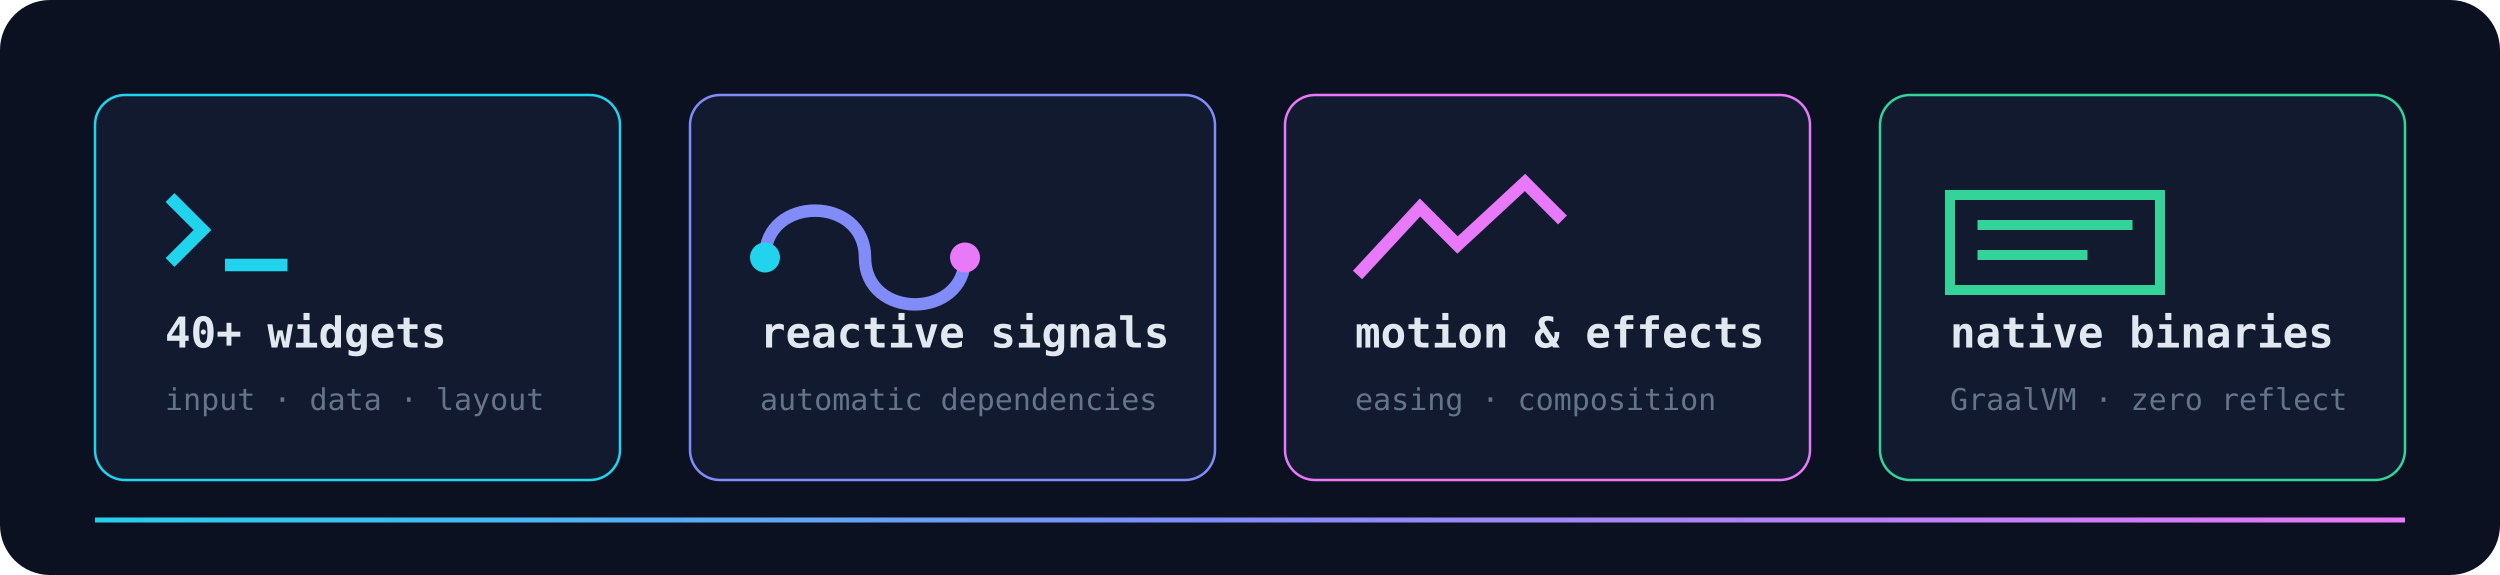
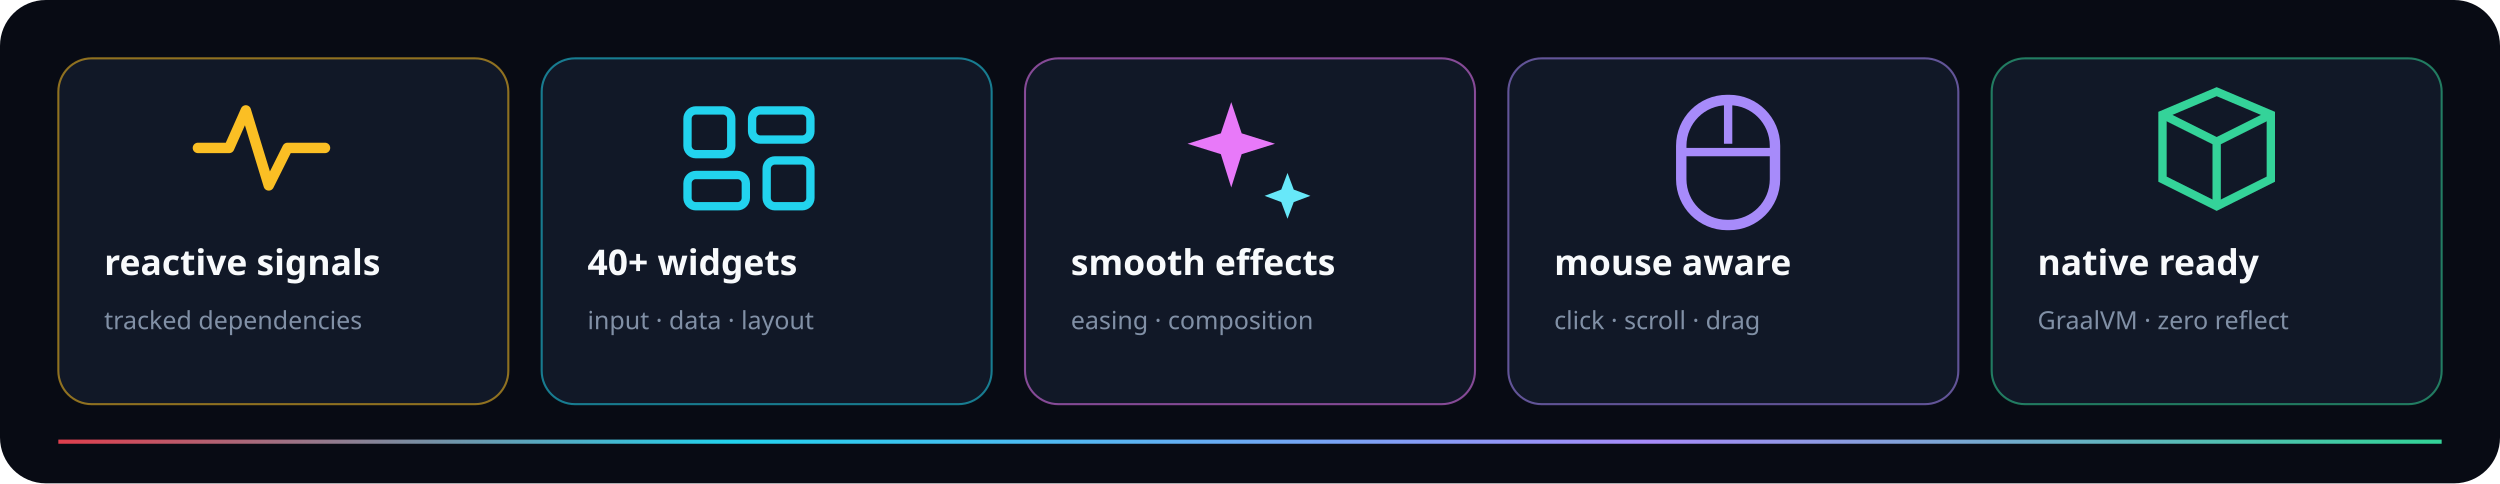
- <svg xmlns="http://www.w3.org/2000/svg" width="1000" height="230" viewBox="0 0 1000 230" role="img" aria-label="glyphora capabilities">
+ <svg xmlns="http://www.w3.org/2000/svg" width="1200" height="232" viewBox="0 0 1200 232" role="img" aria-labelledby="title desc">
  <defs>
-     <linearGradient id="g" x1="40" y1="40" x2="960" y2="190" gradientUnits="userSpaceOnUse">
-       <stop stop-color="#22D3EE" />
-       <stop offset=".5" stop-color="#818CF8" />
-       <stop offset="1" stop-color="#E879F9" />
+     <linearGradient id="edge" x1="35" y1="20" x2="1165" y2="215" gradientUnits="userSpaceOnUse">
+       <stop stop-color="#EF3340" />
+       <stop offset=".3" stop-color="#22D3EE" />
+       <stop offset=".68" stop-color="#A78BFA" />
+       <stop offset="1" stop-color="#34D399" />
    </linearGradient>
  </defs>
-   <rect width="1000" height="230" rx="20" fill="#0B1120" />
-   <g font-family="ui-monospace, SFMono-Regular, Menlo, Consolas, monospace">
-     <g transform="translate(38 38)">
-       <rect width="210" height="154" rx="12" fill="#111A2E" stroke="#22D3EE" />
-       <path d="M30 41L43 54L30 67M52 68H77" fill="none" stroke="#22D3EE" stroke-width="5" />
-       <text x="28" y="101" fill="#E2E8F0" font-size="17" font-weight="700">40+ widgets</text>
-       <text x="28" y="126" fill="#64748B" font-size="12">input · data · layout</text>
+   <rect width="1200" height="232" rx="22" fill="#080B14" />
+   <g font-family="ui-monospace, SFMono-Regular, Menlo, Consolas, sans-serif">
+     <g transform="translate(28 28)">
+       <rect width="216" height="166" rx="16" fill="#111827" stroke="#FBBF24" stroke-opacity=".55" />
+       <path d="M67 43H82L90 25L101 61L110 43H128" fill="none" stroke="#FBBF24" stroke-width="5" stroke-linecap="round" stroke-linejoin="round" />
+       <text x="22" y="104" fill="#F8FAFC" font-size="17" font-weight="700">reactive signals</text>
+       <text x="22" y="130" fill="#8190A6" font-size="12">tracked dependencies</text>
    </g>
-     <g transform="translate(276 38)">
-       <rect width="210" height="154" rx="12" fill="#111A2E" stroke="#818CF8" />
-       <path d="M30 65C30 40 70 40 70 65S110 90 110 65" fill="none" stroke="#818CF8" stroke-width="5" />
-       <circle cx="30" cy="65" r="6" fill="#22D3EE" />
-       <circle cx="110" cy="65" r="6" fill="#E879F9" />
-       <text x="28" y="101" fill="#E2E8F0" font-size="17" font-weight="700">reactive signals</text>
-       <text x="28" y="126" fill="#64748B" font-size="12">automatic dependencies</text>
+     <g transform="translate(260 28)">
+       <rect width="216" height="166" rx="16" fill="#111827" stroke="#22D3EE" stroke-opacity=".55" />
+       <g fill="none" stroke="#22D3EE" stroke-width="4">
+         <rect x="70" y="25" width="21" height="21" rx="4" />
+         <rect x="101" y="25" width="28" height="14" rx="4" />
+         <rect x="70" y="56" width="28" height="15" rx="4" />
+         <rect x="108" y="49" width="21" height="22" rx="4" />
+       </g>
+       <text x="22" y="104" fill="#F8FAFC" font-size="17" font-weight="700">40+ widgets</text>
+       <text x="22" y="130" fill="#8190A6" font-size="12">input · data · layout</text>
    </g>
-     <g transform="translate(514 38)">
-       <rect width="210" height="154" rx="12" fill="#111A2E" stroke="#E879F9" />
-       <path d="M29 72L54 45L69 60L96 35L111 50" fill="none" stroke="#E879F9" stroke-width="5" />
-       <text x="28" y="101" fill="#E2E8F0" font-size="17" font-weight="700">motion &amp; effects</text>
-       <text x="28" y="126" fill="#64748B" font-size="12">easing · composition</text>
+     <g transform="translate(492 28)">
+       <rect width="216" height="166" rx="16" fill="#111827" stroke="#E879F9" stroke-opacity=".55" />
+       <path d="M99 21L104 36L120 41L104 46L99 62L94 46L78 41L94 36Z" fill="#E879F9" />
+       <path d="M126 55L129 63L137 66L129 69L126 77L123 69L115 66L123 63Z" fill="#67E8F9" />
+       <text x="22" y="104" fill="#F8FAFC" font-size="17" font-weight="700">smooth effects</text>
+       <text x="22" y="130" fill="#8190A6" font-size="12">easing · composition</text>
    </g>
-     <g transform="translate(752 38)">
-       <rect width="210" height="154" rx="12" fill="#111A2E" stroke="#34D399" />
-       <path d="M28 40H112V78H28ZM39 52H101M39 64H83" fill="none" stroke="#34D399" stroke-width="4" />
-       <text x="28" y="101" fill="#E2E8F0" font-size="17" font-weight="700">native binaries</text>
-       <text x="28" y="126" fill="#64748B" font-size="12">GraalVM · zero reflect</text>
+     <g transform="translate(724 28)">
+       <rect width="216" height="166" rx="16" fill="#111827" stroke="#A78BFA" stroke-opacity=".55" />
+       <rect x="83" y="20" width="45" height="60" rx="22" fill="none" stroke="#A78BFA" stroke-width="5" />
+       <path d="M105.5 22V41M85 45H126" stroke="#A78BFA" stroke-width="4" />
+       <text x="22" y="104" fill="#F8FAFC" font-size="17" font-weight="700">mouse aware</text>
+       <text x="22" y="130" fill="#8190A6" font-size="12">click · scroll · drag</text>
+     </g>
+     <g transform="translate(956 28)">
+       <rect width="216" height="166" rx="16" fill="#111827" stroke="#34D399" stroke-opacity=".55" />
+       <path d="M82 27L108 16L134 27V58L108 71L82 58Z" fill="none" stroke="#34D399" stroke-width="4" />
+       <path d="M82 27L108 40L134 27M108 40V71" fill="none" stroke="#34D399" stroke-width="4" />
+       <text x="22" y="104" fill="#F8FAFC" font-size="17" font-weight="700">native ready</text>
+       <text x="22" y="130" fill="#8190A6" font-size="12">GraalVM · zero reflect</text>
    </g>
  </g>
-   <rect x="38" y="207" width="924" height="2" fill="url(#g)" />
+   <rect x="28" y="211" width="1144" height="2" fill="url(#edge)" />
</svg>
